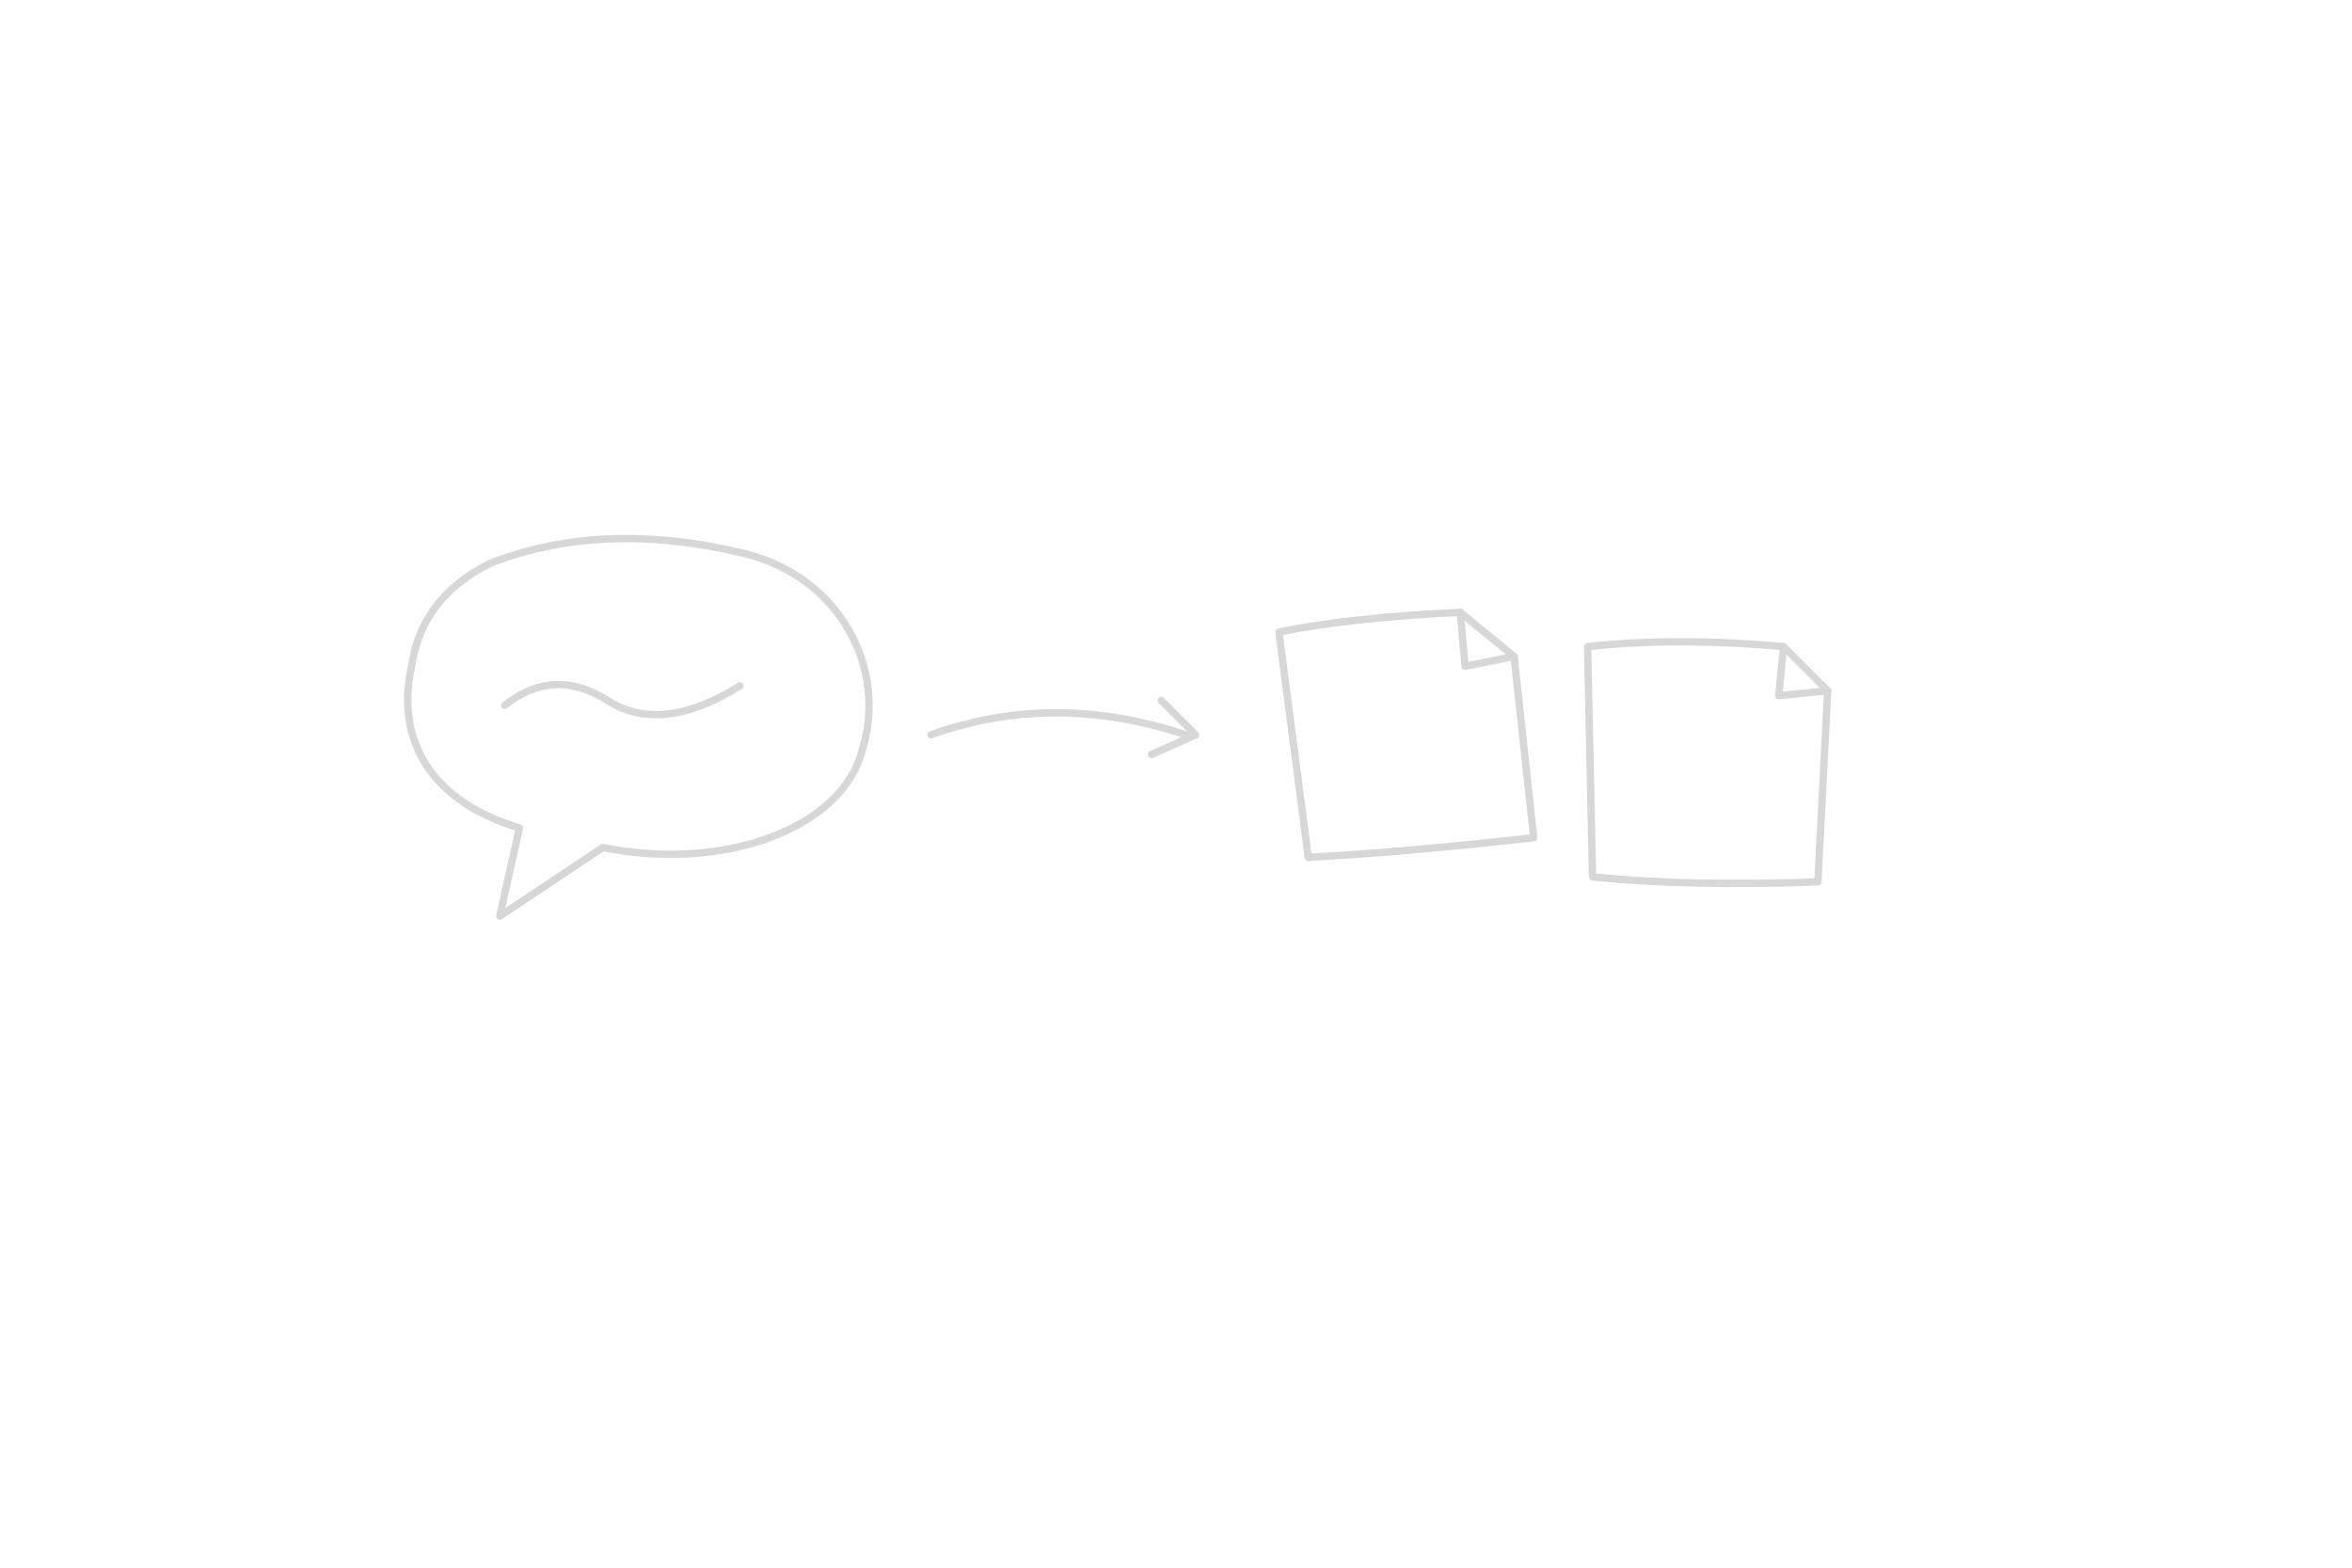
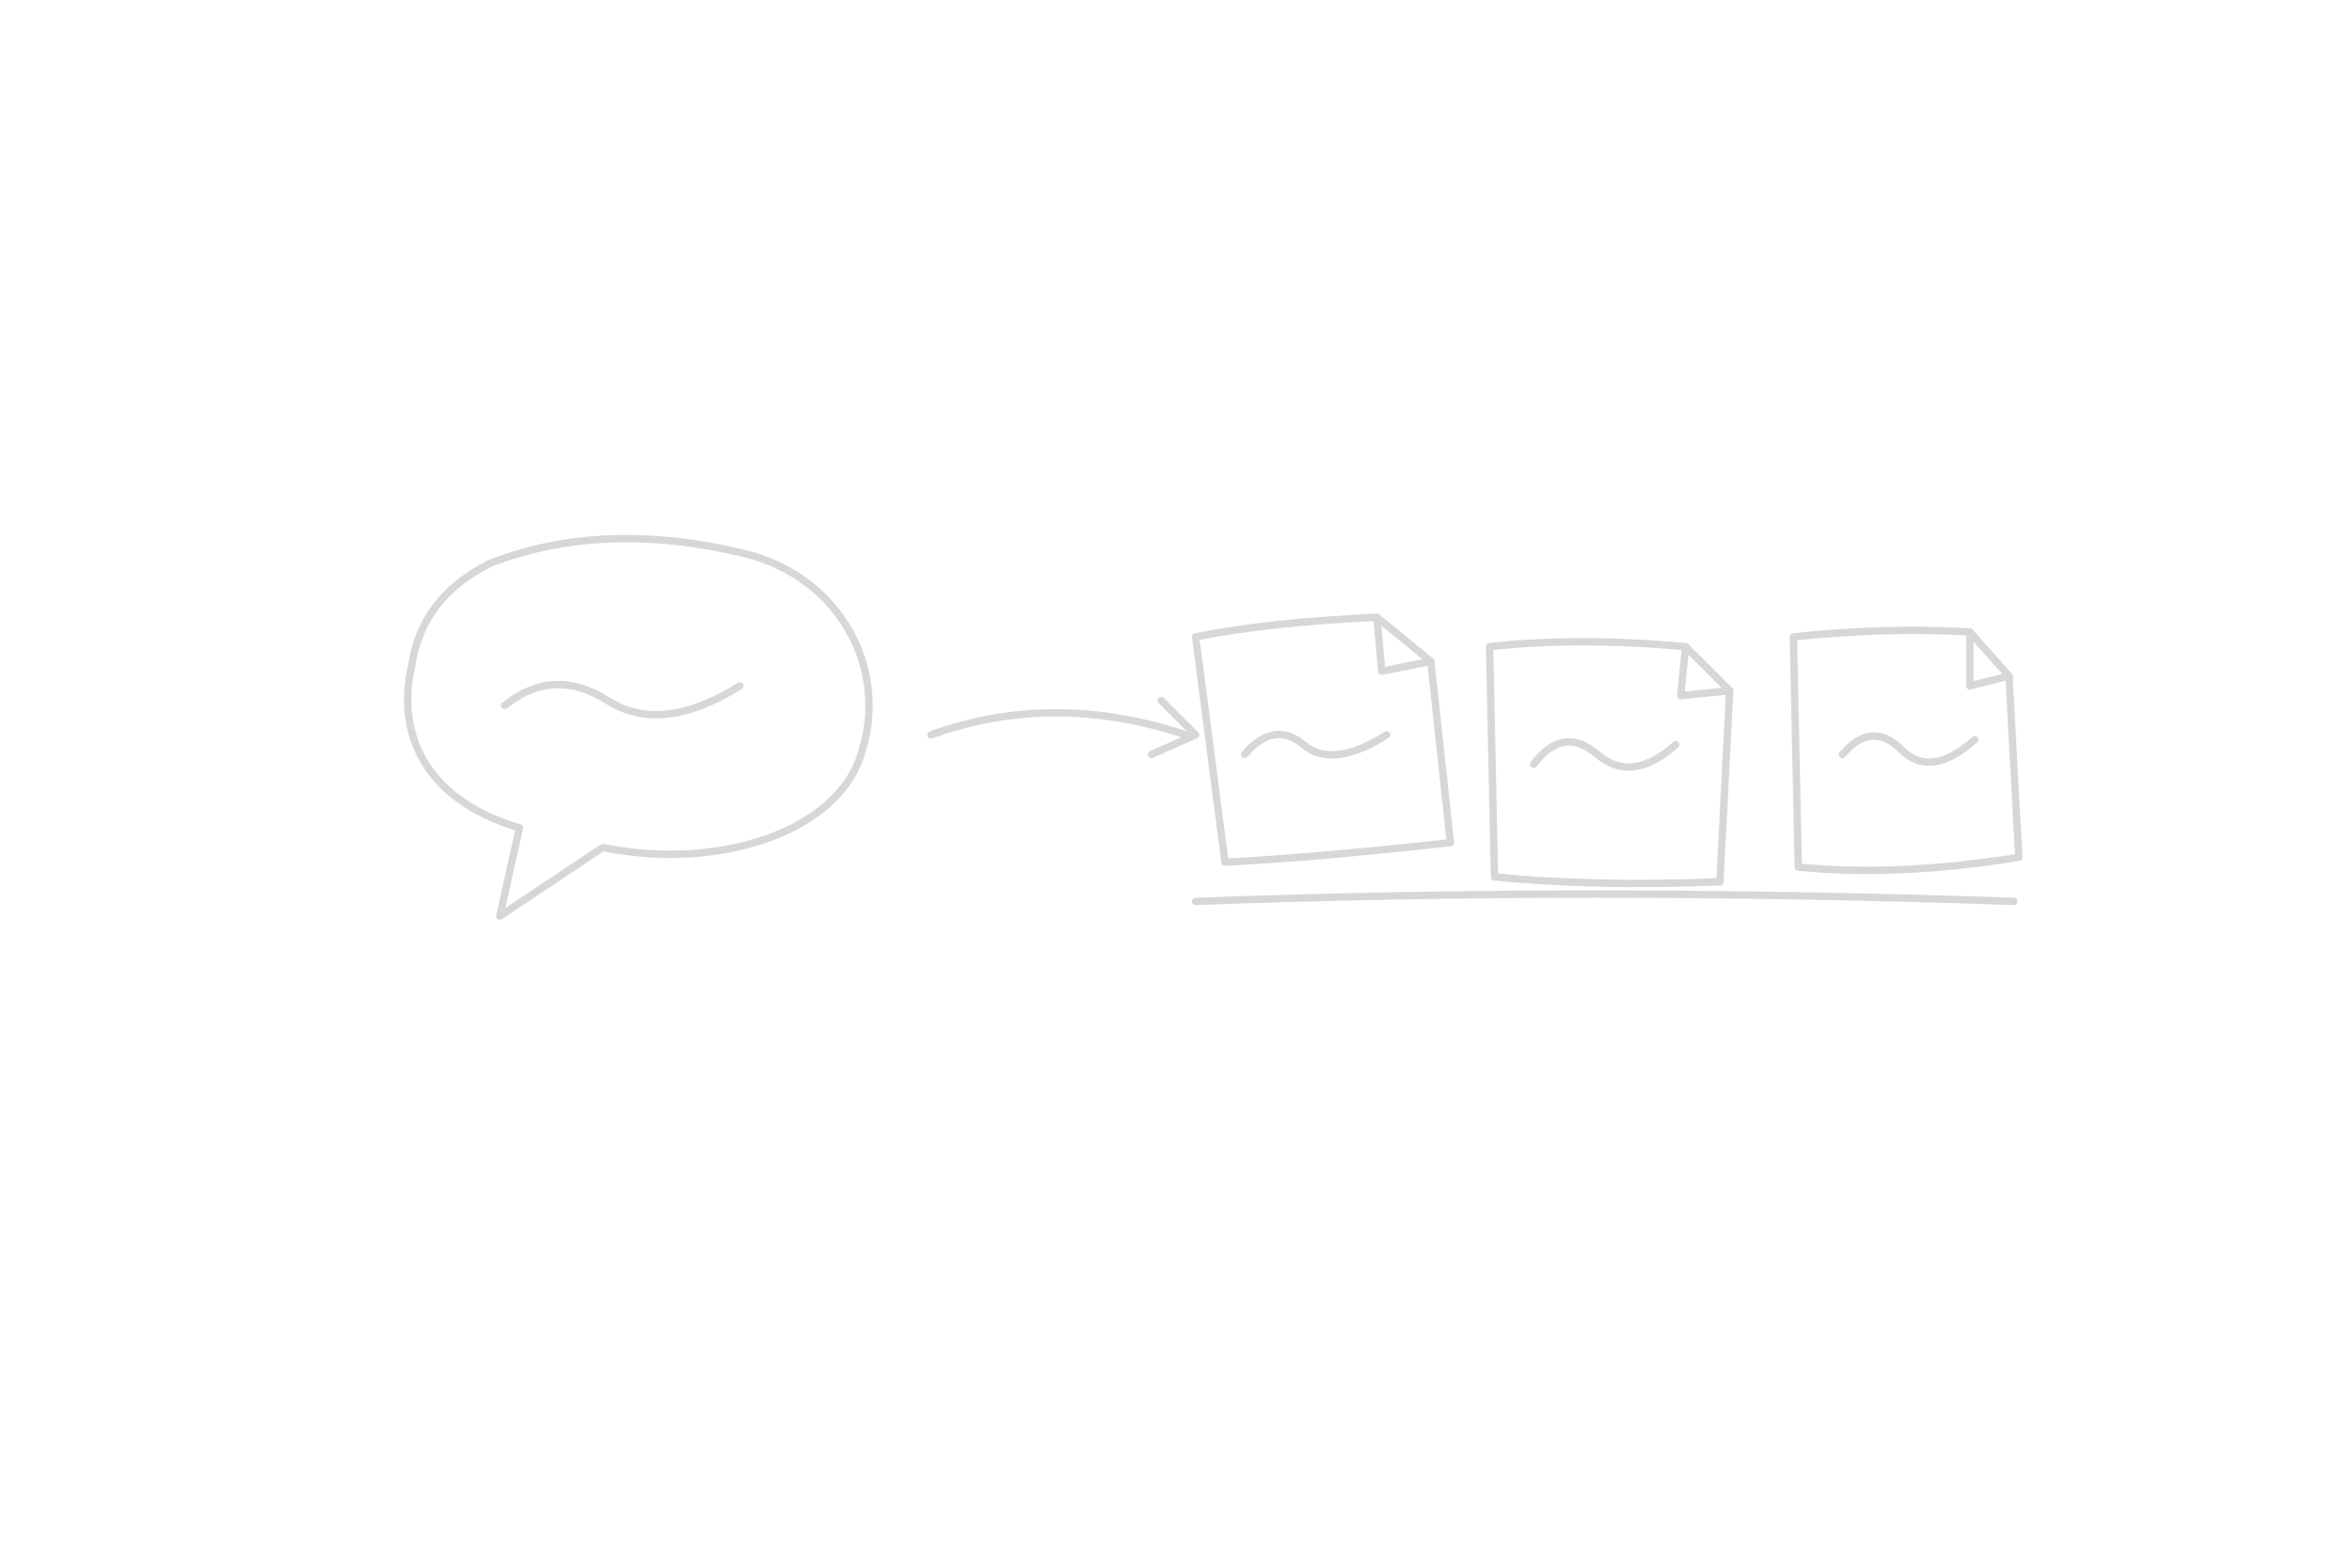
- <svg xmlns="http://www.w3.org/2000/svg" viewBox="0 0 480 320" fill="none" stroke="#c4c4c4" stroke-width="1.5" stroke-linecap="round" stroke-linejoin="round" role="img" aria-label="An interview becomes a pair of research notes">
+ <svg xmlns="http://www.w3.org/2000/svg" viewBox="0 0 480 320" fill="none" stroke="#c4c4c4" stroke-width="1.5" stroke-linecap="round" stroke-linejoin="round" role="img" aria-label="Observations from an interview grouped into a research theme">
  <g opacity=".68">
    <path d="M100 115Q123 106 152 113C172 118 181 137 176 153C172 169 148 178 123 173L102 187L106 169C86 163 81 149 84 136Q86 122 100 115Z" />
    <path d="M103 144Q113 136 124 143T151 140" />
    <path d="M190 150Q215 141 242 150" />
    <path d="M237 143L244 150L235 154" />
-     <path d="M273 105Q288 102 310 101L321 110L325 147Q298 150 279 151Z" transform="translate(-12 24)" />
-     <path d="M310 101L311 112L321 110" transform="translate(-12 24)" />
-     <path d="M344 157Q362 155 384 157L393 166L391 205Q365 206 345 204Z" transform="translate(-20 -25)" />
-     <path d="M384 157L383 167L393 166" transform="translate(-20 -25)" />
+     <path d="M273 105Q288 102 310 101L321 110L325 147Q298 150 279 151Z" transform="translate(-29 25)" />
+     <path d="M310 101L311 112L321 110" transform="translate(-29 25)" />
+     <path d="M283 129Q289 122 295 127T312 125" transform="translate(-29 25)" />
+     <path d="M344 157Q362 155 384 157L393 166L391 205Q365 206 345 204Z" transform="translate(-40 -25)" />
+     <path d="M384 157L383 167L393 166" transform="translate(-40 -25)" />
+     <path d="M353 181Q359 173 366 179T382 177" transform="translate(-40 -25)" />
+     <path d="M378 100Q397 98 414 99L422 108L424 145Q399 149 379 147Z" transform="translate(-12 30)" />
+     <path d="M414 99L414 110L422 108" transform="translate(-12 30)" />
+     <path d="M388 124Q394 117 400 123T415 121" transform="translate(-12 30)" />
+     <path d="M244 184Q324 181 411 184" />
  </g>
</svg>
